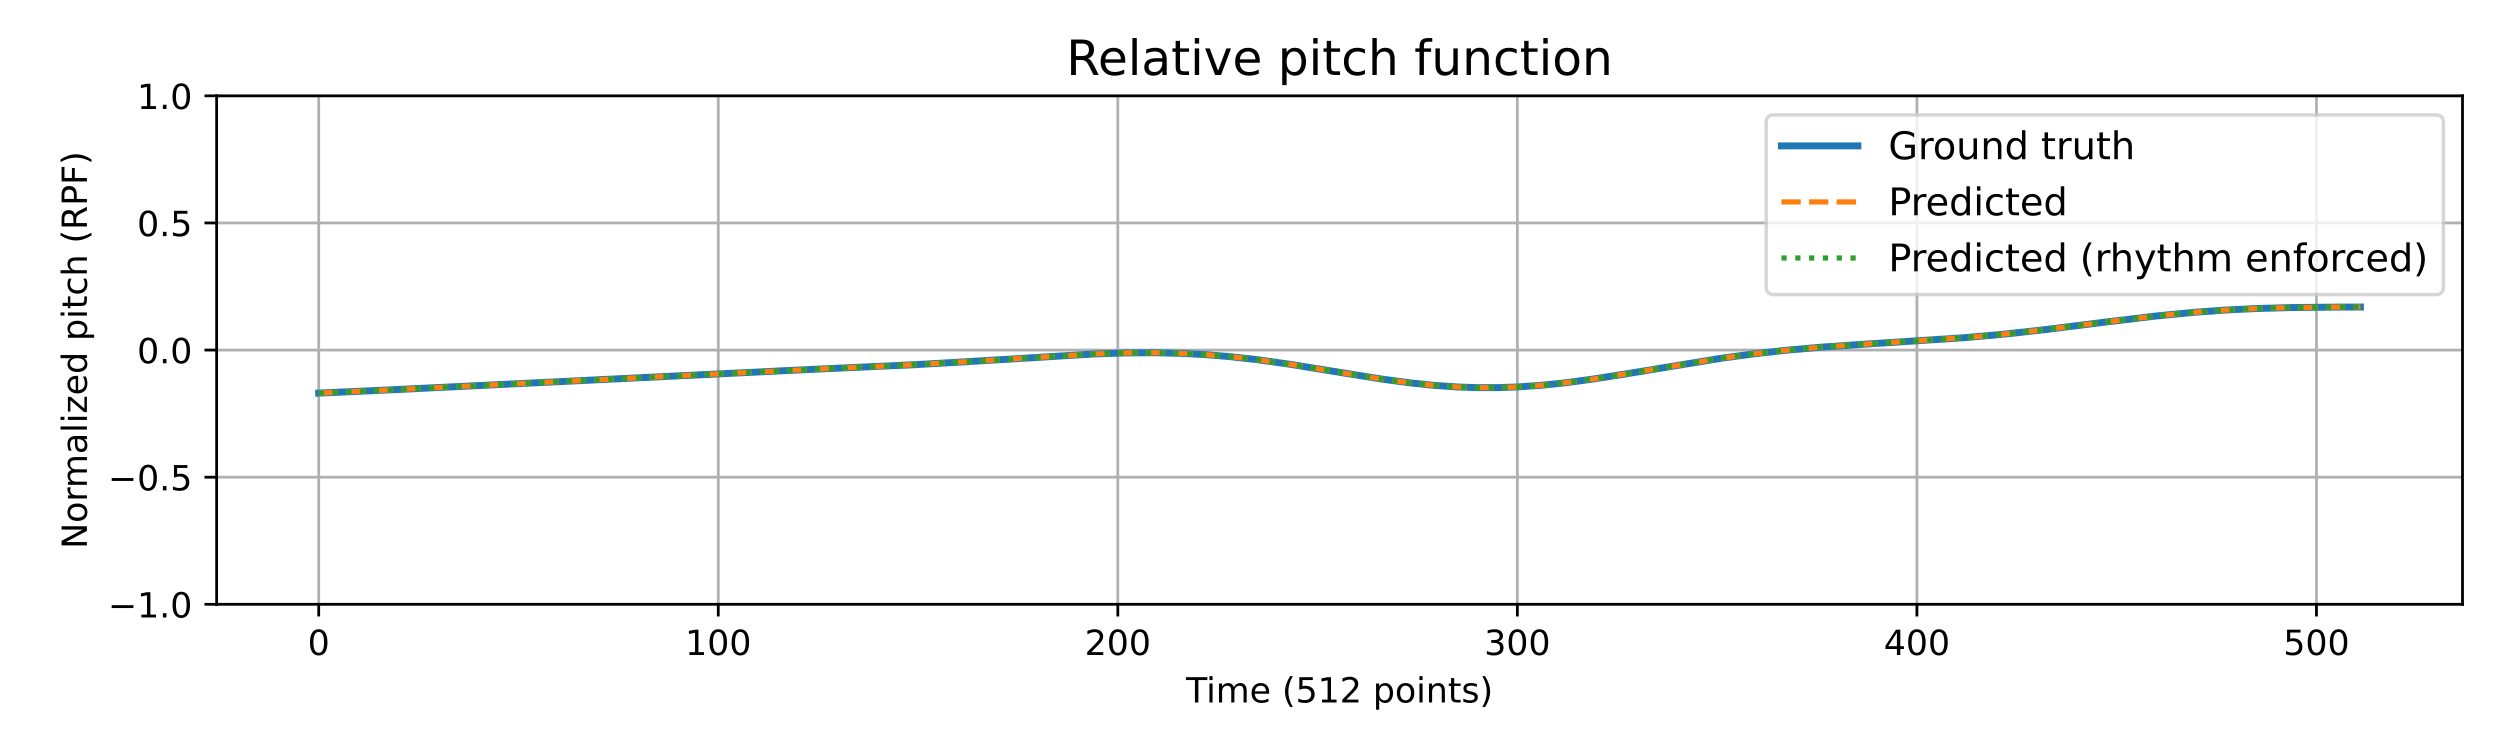
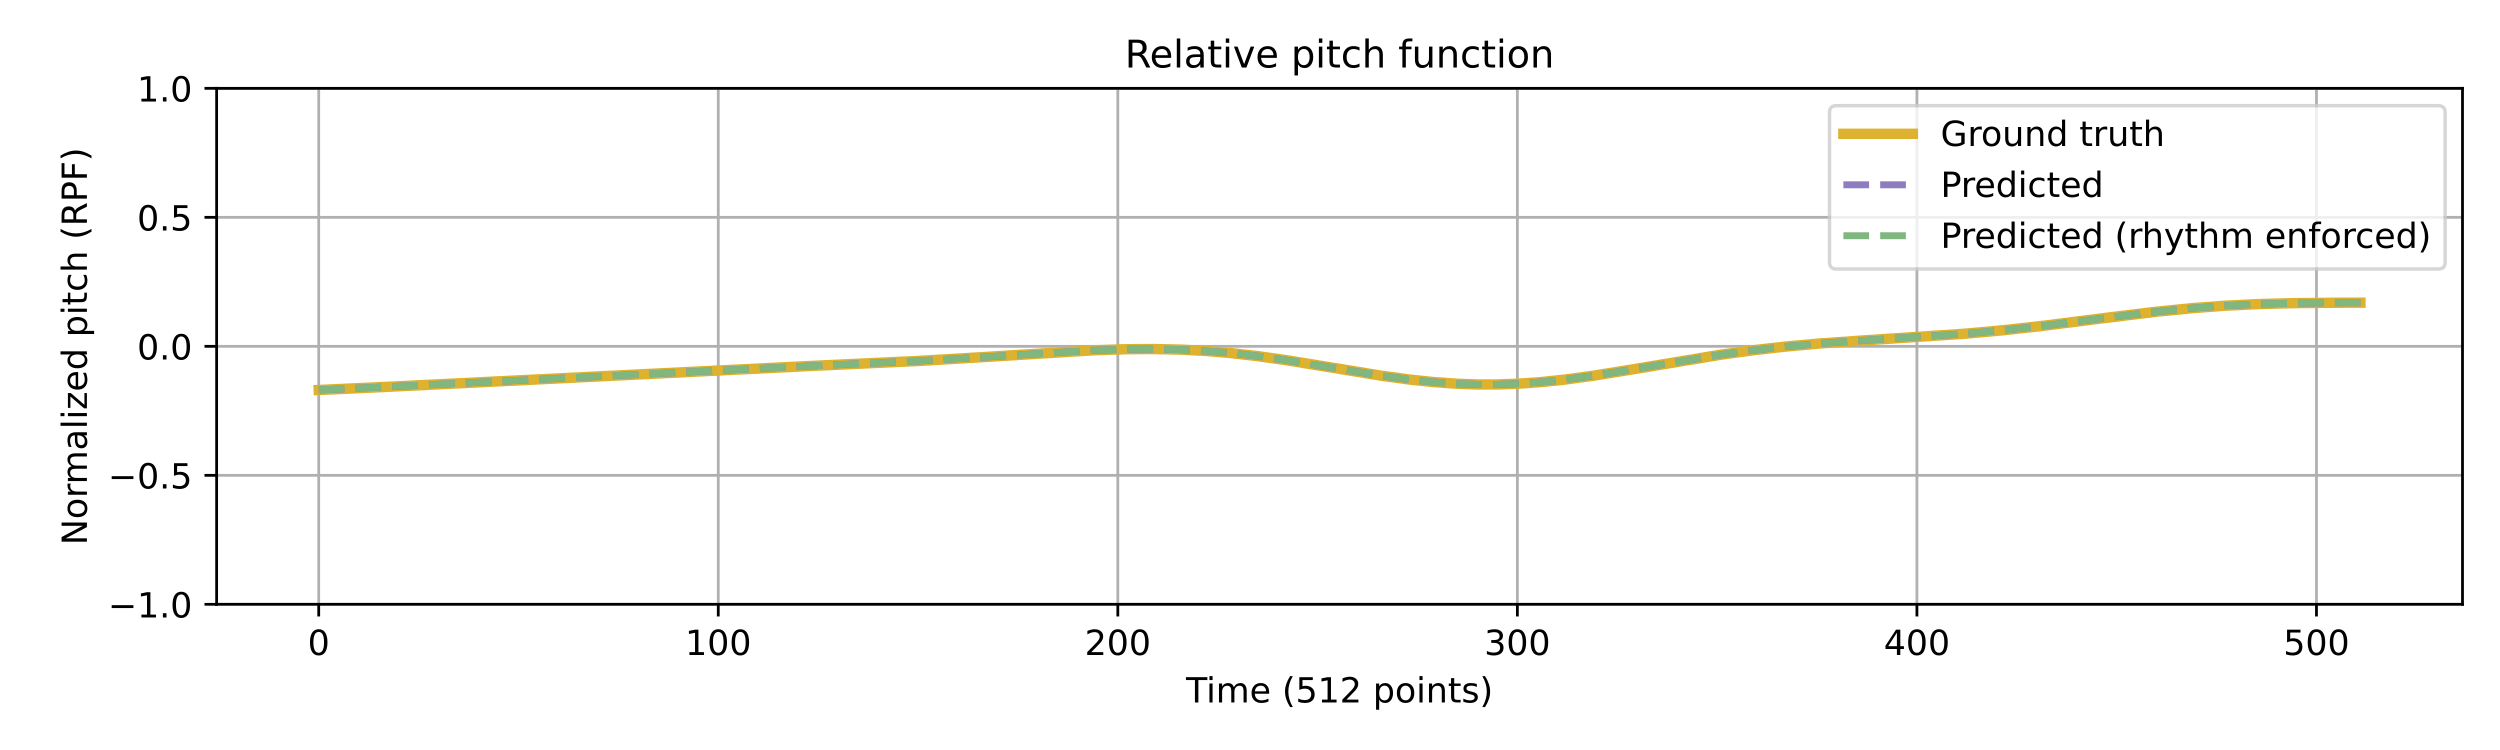
<svg xmlns="http://www.w3.org/2000/svg" xmlns:xlink="http://www.w3.org/1999/xlink" width="720pt" height="216pt" viewBox="0 0 720 216" version="1.1">
  <defs>
    <style type="text/css">*{stroke-linejoin: round; stroke-linecap: butt}</style>
  </defs>
  <g id="figure_1">
    <g id="patch_1">
      <path d="M 0 216  L 720 216  L 720 0  L 0 0  z " style="fill: #ffffff" />
    </g>
    <g id="axes_1">
      <g id="patch_2">
-         <path d="M 62.39 174.04  L 709.2 174.04  L 709.2 27.6  L 62.39 27.6  z " style="fill: #ffffff" />
+         <path d="M 62.39 174.04  L 709.2 174.04  L 709.2 25.44  L 62.39 25.44  z " style="fill: #ffffff" />
      </g>
      <g id="matplotlib.axis_1">
        <g id="xtick_1">
          <g id="line2d_1">
-             <path d="M 91.79 174.04  L 91.79 27.6  " clip-path="url(#p851149fca6)" style="fill: none; stroke: #b0b0b0; stroke-width: 0.8; stroke-linecap: square" />
+             <path d="M 91.79 174.04  L 91.79 25.44  " clip-path="url(#p4193a9ec1e)" style="fill: none; stroke: #b0b0b0; stroke-width: 0.8; stroke-linecap: square" />
          </g>
          <g id="line2d_2">
            <defs>
-               <path id="mde8e3b0328" d="M 0 0  L 0 3.5  " style="stroke: #000000; stroke-width: 0.8" />
-             </defs>
-             <g>
-               <use xlink:href="#mde8e3b0328" x="91.79" y="174.04" style="stroke: #000000; stroke-width: 0.8" />
+               <path id="m4329879f71" d="M 0 0  L 0 3.5  " style="stroke: #000000; stroke-width: 0.8" />
+             </defs>
+             <g>
+               <use xlink:href="#m4329879f71" x="91.79" y="174.04" style="stroke: #000000; stroke-width: 0.8" />
            </g>
          </g>
          <g id="text_1">
            <g transform="translate(88.60921 188.6384) scale(0.1 -0.1)">
              <defs>
                <path id="DejaVuSans-30" d="M 2034 4250  Q 1547 4250 1301 3770  Q 1056 3291 1056 2328  Q 1056 1369 1301 889  Q 1547 409 2034 409  Q 2525 409 2770 889  Q 3016 1369 3016 2328  Q 3016 3291 2770 3770  Q 2525 4250 2034 4250  z M 2034 4750  Q 2819 4750 3233 4129  Q 3647 3509 3647 2328  Q 3647 1150 3233 529  Q 2819 -91 2034 -91  Q 1250 -91 836 529  Q 422 1150 422 2328  Q 422 3509 836 4129  Q 1250 4750 2034 4750  z " transform="scale(0.015625)" />
              </defs>
              <use xlink:href="#DejaVuSans-30" />
            </g>
          </g>
        </g>
        <g id="xtick_2">
          <g id="line2d_3">
-             <path d="M 206.861 174.04  L 206.861 27.6  " clip-path="url(#p851149fca6)" style="fill: none; stroke: #b0b0b0; stroke-width: 0.8; stroke-linecap: square" />
+             <path d="M 206.861 174.04  L 206.861 25.44  " clip-path="url(#p4193a9ec1e)" style="fill: none; stroke: #b0b0b0; stroke-width: 0.8; stroke-linecap: square" />
          </g>
          <g id="line2d_4">
            <g>
-               <use xlink:href="#mde8e3b0328" x="206.861" y="174.04" style="stroke: #000000; stroke-width: 0.8" />
+               <use xlink:href="#m4329879f71" x="206.861" y="174.04" style="stroke: #000000; stroke-width: 0.8" />
            </g>
          </g>
          <g id="text_2">
            <g transform="translate(197.317 188.6384) scale(0.1 -0.1)">
              <defs>
                <path id="DejaVuSans-31" d="M 794 531  L 1825 531  L 1825 4091  L 703 3866  L 703 4441  L 1819 4666  L 2450 4666  L 2450 531  L 3481 531  L 3481 0  L 794 0  L 794 531  z " transform="scale(0.015625)" />
              </defs>
              <use xlink:href="#DejaVuSans-31" />
              <use xlink:href="#DejaVuSans-30" transform="translate(63.62305 0)" />
              <use xlink:href="#DejaVuSans-30" transform="translate(127.2461 0)" />
            </g>
          </g>
        </g>
        <g id="xtick_3">
          <g id="line2d_5">
-             <path d="M 321.931 174.04  L 321.931 27.6  " clip-path="url(#p851149fca6)" style="fill: none; stroke: #b0b0b0; stroke-width: 0.8; stroke-linecap: square" />
+             <path d="M 321.931 174.04  L 321.931 25.44  " clip-path="url(#p4193a9ec1e)" style="fill: none; stroke: #b0b0b0; stroke-width: 0.8; stroke-linecap: square" />
          </g>
          <g id="line2d_6">
            <g>
-               <use xlink:href="#mde8e3b0328" x="321.931" y="174.04" style="stroke: #000000; stroke-width: 0.8" />
+               <use xlink:href="#m4329879f71" x="321.931" y="174.04" style="stroke: #000000; stroke-width: 0.8" />
            </g>
          </g>
          <g id="text_3">
            <g transform="translate(312.3872 188.6384) scale(0.1 -0.1)">
              <defs>
                <path id="DejaVuSans-32" d="M 1228 531  L 3431 531  L 3431 0  L 469 0  L 469 531  Q 828 903 1448 1529  Q 2069 2156 2228 2338  Q 2531 2678 2651 2914  Q 2772 3150 2772 3378  Q 2772 3750 2511 3984  Q 2250 4219 1831 4219  Q 1534 4219 1204 4116  Q 875 4013 500 3803  L 500 4441  Q 881 4594 1212 4672  Q 1544 4750 1819 4750  Q 2544 4750 2975 4387  Q 3406 4025 3406 3419  Q 3406 3131 3298 2873  Q 3191 2616 2906 2266  Q 2828 2175 2409 1742  Q 1991 1309 1228 531  z " transform="scale(0.015625)" />
              </defs>
              <use xlink:href="#DejaVuSans-32" />
              <use xlink:href="#DejaVuSans-30" transform="translate(63.62305 0)" />
              <use xlink:href="#DejaVuSans-30" transform="translate(127.2461 0)" />
            </g>
          </g>
        </g>
        <g id="xtick_4">
          <g id="line2d_7">
-             <path d="M 437.001 174.04  L 437.001 27.6  " clip-path="url(#p851149fca6)" style="fill: none; stroke: #b0b0b0; stroke-width: 0.8; stroke-linecap: square" />
+             <path d="M 437.001 174.04  L 437.001 25.44  " clip-path="url(#p4193a9ec1e)" style="fill: none; stroke: #b0b0b0; stroke-width: 0.8; stroke-linecap: square" />
          </g>
          <g id="line2d_8">
            <g>
-               <use xlink:href="#mde8e3b0328" x="437.001" y="174.04" style="stroke: #000000; stroke-width: 0.8" />
+               <use xlink:href="#m4329879f71" x="437.001" y="174.04" style="stroke: #000000; stroke-width: 0.8" />
            </g>
          </g>
          <g id="text_4">
            <g transform="translate(427.4575 188.6384) scale(0.1 -0.1)">
              <defs>
                <path id="DejaVuSans-33" d="M 2597 2516  Q 3050 2419 3304 2112  Q 3559 1806 3559 1356  Q 3559 666 3084 287  Q 2609 -91 1734 -91  Q 1441 -91 1130 -33  Q 819 25 488 141  L 488 750  Q 750 597 1062 519  Q 1375 441 1716 441  Q 2309 441 2620 675  Q 2931 909 2931 1356  Q 2931 1769 2642 2001  Q 2353 2234 1838 2234  L 1294 2234  L 1294 2753  L 1863 2753  Q 2328 2753 2575 2939  Q 2822 3125 2822 3475  Q 2822 3834 2567 4026  Q 2313 4219 1838 4219  Q 1578 4219 1281 4162  Q 984 4106 628 3988  L 628 4550  Q 988 4650 1302 4700  Q 1616 4750 1894 4750  Q 2613 4750 3031 4423  Q 3450 4097 3450 3541  Q 3450 3153 3228 2886  Q 3006 2619 2597 2516  z " transform="scale(0.015625)" />
              </defs>
              <use xlink:href="#DejaVuSans-33" />
              <use xlink:href="#DejaVuSans-30" transform="translate(63.62305 0)" />
              <use xlink:href="#DejaVuSans-30" transform="translate(127.2461 0)" />
            </g>
          </g>
        </g>
        <g id="xtick_5">
          <g id="line2d_9">
-             <path d="M 552.072 174.04  L 552.072 27.6  " clip-path="url(#p851149fca6)" style="fill: none; stroke: #b0b0b0; stroke-width: 0.8; stroke-linecap: square" />
+             <path d="M 552.072 174.04  L 552.072 25.44  " clip-path="url(#p4193a9ec1e)" style="fill: none; stroke: #b0b0b0; stroke-width: 0.8; stroke-linecap: square" />
          </g>
          <g id="line2d_10">
            <g>
-               <use xlink:href="#mde8e3b0328" x="552.072" y="174.04" style="stroke: #000000; stroke-width: 0.8" />
+               <use xlink:href="#m4329879f71" x="552.072" y="174.04" style="stroke: #000000; stroke-width: 0.8" />
            </g>
          </g>
          <g id="text_5">
            <g transform="translate(542.5278 188.6384) scale(0.1 -0.1)">
              <defs>
                <path id="DejaVuSans-34" d="M 2419 4116  L 825 1625  L 2419 1625  L 2419 4116  z M 2253 4666  L 3047 4666  L 3047 1625  L 3713 1625  L 3713 1100  L 3047 1100  L 3047 0  L 2419 0  L 2419 1100  L 313 1100  L 313 1709  L 2253 4666  z " transform="scale(0.015625)" />
              </defs>
              <use xlink:href="#DejaVuSans-34" />
              <use xlink:href="#DejaVuSans-30" transform="translate(63.62305 0)" />
              <use xlink:href="#DejaVuSans-30" transform="translate(127.2461 0)" />
            </g>
          </g>
        </g>
        <g id="xtick_6">
          <g id="line2d_11">
-             <path d="M 667.142 174.04  L 667.142 27.6  " clip-path="url(#p851149fca6)" style="fill: none; stroke: #b0b0b0; stroke-width: 0.8; stroke-linecap: square" />
+             <path d="M 667.142 174.04  L 667.142 25.44  " clip-path="url(#p4193a9ec1e)" style="fill: none; stroke: #b0b0b0; stroke-width: 0.8; stroke-linecap: square" />
          </g>
          <g id="line2d_12">
            <g>
-               <use xlink:href="#mde8e3b0328" x="667.142" y="174.04" style="stroke: #000000; stroke-width: 0.8" />
+               <use xlink:href="#m4329879f71" x="667.142" y="174.04" style="stroke: #000000; stroke-width: 0.8" />
            </g>
          </g>
          <g id="text_6">
            <g transform="translate(657.5981 188.6384) scale(0.1 -0.1)">
              <defs>
                <path id="DejaVuSans-35" d="M 691 4666  L 3169 4666  L 3169 4134  L 1269 4134  L 1269 2991  Q 1406 3038 1543 3061  Q 1681 3084 1819 3084  Q 2600 3084 3056 2656  Q 3513 2228 3513 1497  Q 3513 744 3044 326  Q 2575 -91 1722 -91  Q 1428 -91 1123 -41  Q 819 9 494 109  L 494 744  Q 775 591 1075 516  Q 1375 441 1709 441  Q 2250 441 2565 725  Q 2881 1009 2881 1497  Q 2881 1984 2565 2268  Q 2250 2553 1709 2553  Q 1456 2553 1204 2497  Q 953 2441 691 2322  L 691 4666  z " transform="scale(0.015625)" />
              </defs>
              <use xlink:href="#DejaVuSans-35" />
              <use xlink:href="#DejaVuSans-30" transform="translate(63.62305 0)" />
              <use xlink:href="#DejaVuSans-30" transform="translate(127.2461 0)" />
            </g>
          </g>
        </g>
        <g id="text_7">
          <g transform="translate(341.5817 202.3166) scale(0.1 -0.1)">
            <defs>
              <path id="DejaVuSans-54" d="M -19 4666  L 3928 4666  L 3928 4134  L 2272 4134  L 2272 0  L 1638 0  L 1638 4134  L -19 4134  L -19 4666  z " transform="scale(0.015625)" />
              <path id="DejaVuSans-69" d="M 603 3500  L 1178 3500  L 1178 0  L 603 0  L 603 3500  z M 603 4863  L 1178 4863  L 1178 4134  L 603 4134  L 603 4863  z " transform="scale(0.015625)" />
              <path id="DejaVuSans-6d" d="M 3328 2828  Q 3544 3216 3844 3400  Q 4144 3584 4550 3584  Q 5097 3584 5394 3201  Q 5691 2819 5691 2113  L 5691 0  L 5113 0  L 5113 2094  Q 5113 2597 4934 2840  Q 4756 3084 4391 3084  Q 3944 3084 3684 2787  Q 3425 2491 3425 1978  L 3425 0  L 2847 0  L 2847 2094  Q 2847 2600 2669 2842  Q 2491 3084 2119 3084  Q 1678 3084 1418 2786  Q 1159 2488 1159 1978  L 1159 0  L 581 0  L 581 3500  L 1159 3500  L 1159 2956  Q 1356 3278 1631 3431  Q 1906 3584 2284 3584  Q 2666 3584 2933 3390  Q 3200 3197 3328 2828  z " transform="scale(0.015625)" />
              <path id="DejaVuSans-65" d="M 3597 1894  L 3597 1613  L 953 1613  Q 991 1019 1311 708  Q 1631 397 2203 397  Q 2534 397 2845 478  Q 3156 559 3463 722  L 3463 178  Q 3153 47 2828 -22  Q 2503 -91 2169 -91  Q 1331 -91 842 396  Q 353 884 353 1716  Q 353 2575 817 3079  Q 1281 3584 2069 3584  Q 2775 3584 3186 3129  Q 3597 2675 3597 1894  z M 3022 2063  Q 3016 2534 2758 2815  Q 2500 3097 2075 3097  Q 1594 3097 1305 2825  Q 1016 2553 972 2059  L 3022 2063  z " transform="scale(0.015625)" />
              <path id="DejaVuSans-20" transform="scale(0.015625)" />
              <path id="DejaVuSans-28" d="M 1984 4856  Q 1566 4138 1362 3434  Q 1159 2731 1159 2009  Q 1159 1288 1364 580  Q 1569 -128 1984 -844  L 1484 -844  Q 1016 -109 783 600  Q 550 1309 550 2009  Q 550 2706 781 3412  Q 1013 4119 1484 4856  L 1984 4856  z " transform="scale(0.015625)" />
              <path id="DejaVuSans-70" d="M 1159 525  L 1159 -1331  L 581 -1331  L 581 3500  L 1159 3500  L 1159 2969  Q 1341 3281 1617 3432  Q 1894 3584 2278 3584  Q 2916 3584 3314 3078  Q 3713 2572 3713 1747  Q 3713 922 3314 415  Q 2916 -91 2278 -91  Q 1894 -91 1617 61  Q 1341 213 1159 525  z M 3116 1747  Q 3116 2381 2855 2742  Q 2594 3103 2138 3103  Q 1681 3103 1420 2742  Q 1159 2381 1159 1747  Q 1159 1113 1420 752  Q 1681 391 2138 391  Q 2594 391 2855 752  Q 3116 1113 3116 1747  z " transform="scale(0.015625)" />
              <path id="DejaVuSans-6f" d="M 1959 3097  Q 1497 3097 1228 2736  Q 959 2375 959 1747  Q 959 1119 1226 758  Q 1494 397 1959 397  Q 2419 397 2687 759  Q 2956 1122 2956 1747  Q 2956 2369 2687 2733  Q 2419 3097 1959 3097  z M 1959 3584  Q 2709 3584 3137 3096  Q 3566 2609 3566 1747  Q 3566 888 3137 398  Q 2709 -91 1959 -91  Q 1206 -91 779 398  Q 353 888 353 1747  Q 353 2609 779 3096  Q 1206 3584 1959 3584  z " transform="scale(0.015625)" />
              <path id="DejaVuSans-6e" d="M 3513 2113  L 3513 0  L 2938 0  L 2938 2094  Q 2938 2591 2744 2837  Q 2550 3084 2163 3084  Q 1697 3084 1428 2787  Q 1159 2491 1159 1978  L 1159 0  L 581 0  L 581 3500  L 1159 3500  L 1159 2956  Q 1366 3272 1645 3428  Q 1925 3584 2291 3584  Q 2894 3584 3203 3211  Q 3513 2838 3513 2113  z " transform="scale(0.015625)" />
              <path id="DejaVuSans-74" d="M 1172 4494  L 1172 3500  L 2356 3500  L 2356 3053  L 1172 3053  L 1172 1153  Q 1172 725 1289 603  Q 1406 481 1766 481  L 2356 481  L 2356 0  L 1766 0  Q 1100 0 847 248  Q 594 497 594 1153  L 594 3053  L 172 3053  L 172 3500  L 594 3500  L 594 4494  L 1172 4494  z " transform="scale(0.015625)" />
              <path id="DejaVuSans-73" d="M 2834 3397  L 2834 2853  Q 2591 2978 2328 3040  Q 2066 3103 1784 3103  Q 1356 3103 1142 2972  Q 928 2841 928 2578  Q 928 2378 1081 2264  Q 1234 2150 1697 2047  L 1894 2003  Q 2506 1872 2764 1633  Q 3022 1394 3022 966  Q 3022 478 2636 193  Q 2250 -91 1575 -91  Q 1294 -91 989 -36  Q 684 19 347 128  L 347 722  Q 666 556 975 473  Q 1284 391 1588 391  Q 1994 391 2212 530  Q 2431 669 2431 922  Q 2431 1156 2273 1281  Q 2116 1406 1581 1522  L 1381 1569  Q 847 1681 609 1914  Q 372 2147 372 2553  Q 372 3047 722 3315  Q 1072 3584 1716 3584  Q 2034 3584 2315 3537  Q 2597 3491 2834 3397  z " transform="scale(0.015625)" />
              <path id="DejaVuSans-29" d="M 513 4856  L 1013 4856  Q 1481 4119 1714 3412  Q 1947 2706 1947 2009  Q 1947 1309 1714 600  Q 1481 -109 1013 -844  L 513 -844  Q 928 -128 1133 580  Q 1338 1288 1338 2009  Q 1338 2731 1133 3434  Q 928 4138 513 4856  z " transform="scale(0.015625)" />
            </defs>
            <use xlink:href="#DejaVuSans-54" />
            <use xlink:href="#DejaVuSans-69" transform="translate(57.95898 0)" />
            <use xlink:href="#DejaVuSans-6d" transform="translate(85.74219 0)" />
            <use xlink:href="#DejaVuSans-65" transform="translate(183.1543 0)" />
            <use xlink:href="#DejaVuSans-20" transform="translate(244.6777 0)" />
            <use xlink:href="#DejaVuSans-28" transform="translate(276.4648 0)" />
            <use xlink:href="#DejaVuSans-35" transform="translate(315.4785 0)" />
            <use xlink:href="#DejaVuSans-31" transform="translate(379.1016 0)" />
            <use xlink:href="#DejaVuSans-32" transform="translate(442.7246 0)" />
            <use xlink:href="#DejaVuSans-20" transform="translate(506.3477 0)" />
            <use xlink:href="#DejaVuSans-70" transform="translate(538.1348 0)" />
            <use xlink:href="#DejaVuSans-6f" transform="translate(601.6113 0)" />
            <use xlink:href="#DejaVuSans-69" transform="translate(662.793 0)" />
            <use xlink:href="#DejaVuSans-6e" transform="translate(690.5762 0)" />
            <use xlink:href="#DejaVuSans-74" transform="translate(753.9551 0)" />
            <use xlink:href="#DejaVuSans-73" transform="translate(793.1641 0)" />
            <use xlink:href="#DejaVuSans-29" transform="translate(845.2637 0)" />
          </g>
        </g>
      </g>
      <g id="matplotlib.axis_2">
        <g id="ytick_1">
          <g id="line2d_13">
-             <path d="M 62.39 174.04  L 709.2 174.04  " clip-path="url(#p851149fca6)" style="fill: none; stroke: #b0b0b0; stroke-width: 0.8; stroke-linecap: square" />
+             <path d="M 62.39 174.04  L 709.2 174.04  " clip-path="url(#p4193a9ec1e)" style="fill: none; stroke: #b0b0b0; stroke-width: 0.8; stroke-linecap: square" />
          </g>
          <g id="line2d_14">
            <defs>
-               <path id="m24bb915a50" d="M 0 0  L -3.5 0  " style="stroke: #000000; stroke-width: 0.8" />
-             </defs>
-             <g>
-               <use xlink:href="#m24bb915a50" x="62.39" y="174.04" style="stroke: #000000; stroke-width: 0.8" />
+               <path id="m13058422e5" d="M 0 0  L -3.5 0  " style="stroke: #000000; stroke-width: 0.8" />
+             </defs>
+             <g>
+               <use xlink:href="#m13058422e5" x="62.39" y="174.04" style="stroke: #000000; stroke-width: 0.8" />
            </g>
          </g>
          <g id="text_8">
            <g transform="translate(31.10719 177.8392) scale(0.1 -0.1)">
              <defs>
                <path id="DejaVuSans-2212" d="M 678 2272  L 4684 2272  L 4684 1741  L 678 1741  L 678 2272  z " transform="scale(0.015625)" />
                <path id="DejaVuSans-2e" d="M 684 794  L 1344 794  L 1344 0  L 684 0  L 684 794  z " transform="scale(0.015625)" />
              </defs>
              <use xlink:href="#DejaVuSans-2212" />
              <use xlink:href="#DejaVuSans-31" transform="translate(83.78906 0)" />
              <use xlink:href="#DejaVuSans-2e" transform="translate(147.4121 0)" />
              <use xlink:href="#DejaVuSans-30" transform="translate(179.1992 0)" />
            </g>
          </g>
        </g>
        <g id="ytick_2">
          <g id="line2d_15">
-             <path d="M 62.39 137.43  L 709.2 137.43  " clip-path="url(#p851149fca6)" style="fill: none; stroke: #b0b0b0; stroke-width: 0.8; stroke-linecap: square" />
+             <path d="M 62.39 136.89  L 709.2 136.89  " clip-path="url(#p4193a9ec1e)" style="fill: none; stroke: #b0b0b0; stroke-width: 0.8; stroke-linecap: square" />
          </g>
          <g id="line2d_16">
            <g>
-               <use xlink:href="#m24bb915a50" x="62.39" y="137.43" style="stroke: #000000; stroke-width: 0.8" />
+               <use xlink:href="#m13058422e5" x="62.39" y="136.89" style="stroke: #000000; stroke-width: 0.8" />
            </g>
          </g>
          <g id="text_9">
-             <g transform="translate(31.10719 141.2292) scale(0.1 -0.1)">
+             <g transform="translate(31.10719 140.6892) scale(0.1 -0.1)">
              <use xlink:href="#DejaVuSans-2212" />
              <use xlink:href="#DejaVuSans-30" transform="translate(83.78906 0)" />
              <use xlink:href="#DejaVuSans-2e" transform="translate(147.4121 0)" />
              <use xlink:href="#DejaVuSans-35" transform="translate(179.1992 0)" />
            </g>
          </g>
        </g>
        <g id="ytick_3">
          <g id="line2d_17">
-             <path d="M 62.39 100.82  L 709.2 100.82  " clip-path="url(#p851149fca6)" style="fill: none; stroke: #b0b0b0; stroke-width: 0.8; stroke-linecap: square" />
+             <path d="M 62.39 99.74  L 709.2 99.74  " clip-path="url(#p4193a9ec1e)" style="fill: none; stroke: #b0b0b0; stroke-width: 0.8; stroke-linecap: square" />
          </g>
          <g id="line2d_18">
            <g>
-               <use xlink:href="#m24bb915a50" x="62.39" y="100.82" style="stroke: #000000; stroke-width: 0.8" />
+               <use xlink:href="#m13058422e5" x="62.39" y="99.74" style="stroke: #000000; stroke-width: 0.8" />
            </g>
          </g>
          <g id="text_10">
-             <g transform="translate(39.48687 104.6192) scale(0.1 -0.1)">
+             <g transform="translate(39.48687 103.5392) scale(0.1 -0.1)">
              <use xlink:href="#DejaVuSans-30" />
              <use xlink:href="#DejaVuSans-2e" transform="translate(63.62305 0)" />
              <use xlink:href="#DejaVuSans-30" transform="translate(95.41016 0)" />
            </g>
          </g>
        </g>
        <g id="ytick_4">
          <g id="line2d_19">
-             <path d="M 62.39 64.21  L 709.2 64.21  " clip-path="url(#p851149fca6)" style="fill: none; stroke: #b0b0b0; stroke-width: 0.8; stroke-linecap: square" />
+             <path d="M 62.39 62.59  L 709.2 62.59  " clip-path="url(#p4193a9ec1e)" style="fill: none; stroke: #b0b0b0; stroke-width: 0.8; stroke-linecap: square" />
          </g>
          <g id="line2d_20">
            <g>
-               <use xlink:href="#m24bb915a50" x="62.39" y="64.21" style="stroke: #000000; stroke-width: 0.8" />
+               <use xlink:href="#m13058422e5" x="62.39" y="62.59" style="stroke: #000000; stroke-width: 0.8" />
            </g>
          </g>
          <g id="text_11">
-             <g transform="translate(39.48687 68.00922) scale(0.1 -0.1)">
+             <g transform="translate(39.48687 66.38922) scale(0.1 -0.1)">
              <use xlink:href="#DejaVuSans-30" />
              <use xlink:href="#DejaVuSans-2e" transform="translate(63.62305 0)" />
              <use xlink:href="#DejaVuSans-35" transform="translate(95.41016 0)" />
            </g>
          </g>
        </g>
        <g id="ytick_5">
          <g id="line2d_21">
-             <path d="M 62.39 27.6  L 709.2 27.6  " clip-path="url(#p851149fca6)" style="fill: none; stroke: #b0b0b0; stroke-width: 0.8; stroke-linecap: square" />
+             <path d="M 62.39 25.44  L 709.2 25.44  " clip-path="url(#p4193a9ec1e)" style="fill: none; stroke: #b0b0b0; stroke-width: 0.8; stroke-linecap: square" />
          </g>
          <g id="line2d_22">
            <g>
-               <use xlink:href="#m24bb915a50" x="62.39" y="27.6" style="stroke: #000000; stroke-width: 0.8" />
+               <use xlink:href="#m13058422e5" x="62.39" y="25.44" style="stroke: #000000; stroke-width: 0.8" />
            </g>
          </g>
          <g id="text_12">
-             <g transform="translate(39.48687 31.39922) scale(0.1 -0.1)">
+             <g transform="translate(39.48687 29.23922) scale(0.1 -0.1)">
              <use xlink:href="#DejaVuSans-31" />
              <use xlink:href="#DejaVuSans-2e" transform="translate(63.62305 0)" />
              <use xlink:href="#DejaVuSans-30" transform="translate(95.41016 0)" />
            </g>
          </g>
        </g>
        <g id="text_13">
-           <g transform="translate(25.0275 158.0614) rotate(-90) scale(0.1 -0.1)">
+           <g transform="translate(25.0275 156.9814) rotate(-90) scale(0.1 -0.1)">
            <defs>
              <path id="DejaVuSans-4e" d="M 628 4666  L 1478 4666  L 3547 763  L 3547 4666  L 4159 4666  L 4159 0  L 3309 0  L 1241 3903  L 1241 0  L 628 0  L 628 4666  z " transform="scale(0.015625)" />
              <path id="DejaVuSans-72" d="M 2631 2963  Q 2534 3019 2420 3045  Q 2306 3072 2169 3072  Q 1681 3072 1420 2755  Q 1159 2438 1159 1844  L 1159 0  L 581 0  L 581 3500  L 1159 3500  L 1159 2956  Q 1341 3275 1631 3429  Q 1922 3584 2338 3584  Q 2397 3584 2469 3576  Q 2541 3569 2628 3553  L 2631 2963  z " transform="scale(0.015625)" />
              <path id="DejaVuSans-61" d="M 2194 1759  Q 1497 1759 1228 1600  Q 959 1441 959 1056  Q 959 750 1161 570  Q 1363 391 1709 391  Q 2188 391 2477 730  Q 2766 1069 2766 1631  L 2766 1759  L 2194 1759  z M 3341 1997  L 3341 0  L 2766 0  L 2766 531  Q 2569 213 2275 61  Q 1981 -91 1556 -91  Q 1019 -91 701 211  Q 384 513 384 1019  Q 384 1609 779 1909  Q 1175 2209 1959 2209  L 2766 2209  L 2766 2266  Q 2766 2663 2505 2880  Q 2244 3097 1772 3097  Q 1472 3097 1187 3025  Q 903 2953 641 2809  L 641 3341  Q 956 3463 1253 3523  Q 1550 3584 1831 3584  Q 2591 3584 2966 3190  Q 3341 2797 3341 1997  z " transform="scale(0.015625)" />
              <path id="DejaVuSans-6c" d="M 603 4863  L 1178 4863  L 1178 0  L 603 0  L 603 4863  z " transform="scale(0.015625)" />
              <path id="DejaVuSans-7a" d="M 353 3500  L 3084 3500  L 3084 2975  L 922 459  L 3084 459  L 3084 0  L 275 0  L 275 525  L 2438 3041  L 353 3041  L 353 3500  z " transform="scale(0.015625)" />
              <path id="DejaVuSans-64" d="M 2906 2969  L 2906 4863  L 3481 4863  L 3481 0  L 2906 0  L 2906 525  Q 2725 213 2448 61  Q 2172 -91 1784 -91  Q 1150 -91 751 415  Q 353 922 353 1747  Q 353 2572 751 3078  Q 1150 3584 1784 3584  Q 2172 3584 2448 3432  Q 2725 3281 2906 2969  z M 947 1747  Q 947 1113 1208 752  Q 1469 391 1925 391  Q 2381 391 2643 752  Q 2906 1113 2906 1747  Q 2906 2381 2643 2742  Q 2381 3103 1925 3103  Q 1469 3103 1208 2742  Q 947 2381 947 1747  z " transform="scale(0.015625)" />
              <path id="DejaVuSans-63" d="M 3122 3366  L 3122 2828  Q 2878 2963 2633 3030  Q 2388 3097 2138 3097  Q 1578 3097 1268 2742  Q 959 2388 959 1747  Q 959 1106 1268 751  Q 1578 397 2138 397  Q 2388 397 2633 464  Q 2878 531 3122 666  L 3122 134  Q 2881 22 2623 -34  Q 2366 -91 2075 -91  Q 1284 -91 818 406  Q 353 903 353 1747  Q 353 2603 823 3093  Q 1294 3584 2113 3584  Q 2378 3584 2631 3529  Q 2884 3475 3122 3366  z " transform="scale(0.015625)" />
              <path id="DejaVuSans-68" d="M 3513 2113  L 3513 0  L 2938 0  L 2938 2094  Q 2938 2591 2744 2837  Q 2550 3084 2163 3084  Q 1697 3084 1428 2787  Q 1159 2491 1159 1978  L 1159 0  L 581 0  L 581 4863  L 1159 4863  L 1159 2956  Q 1366 3272 1645 3428  Q 1925 3584 2291 3584  Q 2894 3584 3203 3211  Q 3513 2838 3513 2113  z " transform="scale(0.015625)" />
              <path id="DejaVuSans-52" d="M 2841 2188  Q 3044 2119 3236 1894  Q 3428 1669 3622 1275  L 4263 0  L 3584 0  L 2988 1197  Q 2756 1666 2539 1819  Q 2322 1972 1947 1972  L 1259 1972  L 1259 0  L 628 0  L 628 4666  L 2053 4666  Q 2853 4666 3247 4331  Q 3641 3997 3641 3322  Q 3641 2881 3436 2590  Q 3231 2300 2841 2188  z M 1259 4147  L 1259 2491  L 2053 2491  Q 2509 2491 2742 2702  Q 2975 2913 2975 3322  Q 2975 3731 2742 3939  Q 2509 4147 2053 4147  L 1259 4147  z " transform="scale(0.015625)" />
              <path id="DejaVuSans-50" d="M 1259 4147  L 1259 2394  L 2053 2394  Q 2494 2394 2734 2622  Q 2975 2850 2975 3272  Q 2975 3691 2734 3919  Q 2494 4147 2053 4147  L 1259 4147  z M 628 4666  L 2053 4666  Q 2838 4666 3239 4311  Q 3641 3956 3641 3272  Q 3641 2581 3239 2228  Q 2838 1875 2053 1875  L 1259 1875  L 1259 0  L 628 0  L 628 4666  z " transform="scale(0.015625)" />
              <path id="DejaVuSans-46" d="M 628 4666  L 3309 4666  L 3309 4134  L 1259 4134  L 1259 2759  L 3109 2759  L 3109 2228  L 1259 2228  L 1259 0  L 628 0  L 628 4666  z " transform="scale(0.015625)" />
            </defs>
            <use xlink:href="#DejaVuSans-4e" />
            <use xlink:href="#DejaVuSans-6f" transform="translate(74.80469 0)" />
            <use xlink:href="#DejaVuSans-72" transform="translate(135.9863 0)" />
            <use xlink:href="#DejaVuSans-6d" transform="translate(175.3496 0)" />
            <use xlink:href="#DejaVuSans-61" transform="translate(272.7617 0)" />
            <use xlink:href="#DejaVuSans-6c" transform="translate(334.041 0)" />
            <use xlink:href="#DejaVuSans-69" transform="translate(361.8242 0)" />
            <use xlink:href="#DejaVuSans-7a" transform="translate(389.6074 0)" />
            <use xlink:href="#DejaVuSans-65" transform="translate(442.0977 0)" />
            <use xlink:href="#DejaVuSans-64" transform="translate(503.6211 0)" />
            <use xlink:href="#DejaVuSans-20" transform="translate(567.0977 0)" />
            <use xlink:href="#DejaVuSans-70" transform="translate(598.8848 0)" />
            <use xlink:href="#DejaVuSans-69" transform="translate(662.3613 0)" />
            <use xlink:href="#DejaVuSans-74" transform="translate(690.1445 0)" />
            <use xlink:href="#DejaVuSans-63" transform="translate(729.3535 0)" />
            <use xlink:href="#DejaVuSans-68" transform="translate(784.334 0)" />
            <use xlink:href="#DejaVuSans-20" transform="translate(847.7129 0)" />
            <use xlink:href="#DejaVuSans-28" transform="translate(879.5 0)" />
            <use xlink:href="#DejaVuSans-52" transform="translate(918.5137 0)" />
            <use xlink:href="#DejaVuSans-50" transform="translate(987.9961 0)" />
            <use xlink:href="#DejaVuSans-46" transform="translate(1048.299 0)" />
            <use xlink:href="#DejaVuSans-29" transform="translate(1105.818 0)" />
          </g>
        </g>
      </g>
      <g id="line2d_23">
-         <path d="M 91.79 113.213  L 112.503 112.273  L 233.327 106.401  L 264.396 104.981  L 282.807 103.904  L 315.027 101.948  L 324.232 101.646  L 332.287 101.588  L 340.342 101.769  L 347.246 102.136  L 354.151 102.703  L 362.206 103.605  L 371.411 104.899  L 384.069 106.953  L 397.877 109.167  L 405.932 110.25  L 412.837 110.969  L 419.741 111.448  L 425.494 111.641  L 431.248 111.639  L 437.001 111.442  L 443.905 110.962  L 450.81 110.245  L 458.865 109.166  L 469.221 107.522  L 495.687 103.181  L 504.893 101.937  L 514.098 100.905  L 524.455 99.986  L 537.112 99.117  L 565.88 97.245  L 577.387 96.209  L 588.894 94.943  L 607.305 92.639  L 621.114 90.992  L 631.47 89.981  L 640.676 89.307  L 649.881 88.853  L 660.238 88.571  L 674.046 88.44  L 679.8 88.427  L 679.8 88.427  " clip-path="url(#p851149fca6)" style="fill: none; stroke: #1f77b4; stroke-width: 2; stroke-linecap: square" />
+         <path d="M 91.79 112.316  L 112.503 111.362  L 233.327 105.404  L 264.396 103.962  L 282.807 102.87  L 315.027 100.884  L 324.232 100.578  L 332.287 100.519  L 340.342 100.703  L 347.246 101.075  L 354.151 101.651  L 362.206 102.566  L 370.261 103.702  L 381.768 105.574  L 397.877 108.211  L 405.932 109.31  L 412.837 110.039  L 419.741 110.524  L 425.494 110.721  L 431.248 110.719  L 437.001 110.519  L 443.905 110.032  L 450.81 109.304  L 458.865 108.209  L 469.221 106.541  L 495.687 102.136  L 504.893 100.873  L 514.098 99.826  L 524.455 98.894  L 537.112 98.012  L 565.88 96.113  L 577.387 95.061  L 588.894 93.777  L 606.155 91.586  L 621.114 89.767  L 631.47 88.741  L 640.676 88.057  L 649.881 87.597  L 660.238 87.31  L 674.046 87.177  L 679.8 87.164  L 679.8 87.164  " clip-path="url(#p4193a9ec1e)" style="fill: none; stroke: #ddb22f; stroke-width: 3; stroke-linecap: square" />
      </g>
      <g id="line2d_24">
-         <path d="M 91.79 113.213  L 112.503 112.273  L 233.327 106.401  L 264.396 104.981  L 282.807 103.904  L 315.027 101.948  L 324.232 101.646  L 332.287 101.588  L 340.342 101.769  L 347.246 102.136  L 354.151 102.703  L 362.206 103.605  L 371.411 104.899  L 384.069 106.953  L 397.877 109.167  L 405.932 110.25  L 412.837 110.969  L 419.741 111.448  L 425.494 111.641  L 431.248 111.639  L 437.001 111.442  L 443.905 110.962  L 450.81 110.245  L 458.865 109.166  L 469.221 107.522  L 495.687 103.181  L 504.893 101.937  L 514.098 100.905  L 524.455 99.986  L 537.112 99.117  L 565.88 97.245  L 577.387 96.209  L 588.894 94.943  L 607.305 92.639  L 621.114 90.992  L 631.47 89.981  L 640.676 89.307  L 649.881 88.853  L 660.238 88.571  L 674.046 88.44  L 679.8 88.427  L 679.8 88.427  " clip-path="url(#p851149fca6)" style="fill: none; stroke-dasharray: 5.55,2.4; stroke-dashoffset: 0; stroke: #ff7f0e; stroke-width: 1.5" />
+         <path d="M 91.79 112.316  L 112.503 111.362  L 233.327 105.404  L 264.396 103.962  L 282.807 102.87  L 315.027 100.884  L 324.232 100.578  L 332.287 100.519  L 340.342 100.703  L 347.246 101.075  L 354.151 101.651  L 362.206 102.566  L 370.261 103.702  L 381.768 105.574  L 397.877 108.211  L 405.932 109.31  L 412.837 110.039  L 419.741 110.524  L 425.494 110.721  L 431.248 110.719  L 437.001 110.519  L 443.905 110.032  L 450.81 109.304  L 458.865 108.209  L 469.221 106.541  L 495.687 102.136  L 504.893 100.873  L 514.098 99.826  L 524.455 98.894  L 537.112 98.012  L 565.88 96.113  L 577.387 95.061  L 588.894 93.777  L 606.155 91.586  L 621.114 89.767  L 631.47 88.741  L 640.676 88.057  L 649.881 87.597  L 660.238 87.31  L 674.046 87.177  L 679.8 87.164  L 679.8 87.164  " clip-path="url(#p4193a9ec1e)" style="fill: none; stroke-dasharray: 7.4,3.2; stroke-dashoffset: 0; stroke: #8e7dbe; stroke-width: 2" />
      </g>
      <g id="line2d_25">
-         <path d="M 91.79 113.213  L 112.503 112.273  L 233.327 106.401  L 264.396 104.981  L 282.807 103.904  L 315.027 101.948  L 324.232 101.646  L 332.287 101.588  L 340.342 101.769  L 347.246 102.136  L 354.151 102.703  L 362.206 103.605  L 371.411 104.899  L 384.069 106.953  L 397.877 109.167  L 405.932 110.25  L 412.837 110.969  L 419.741 111.448  L 425.494 111.641  L 431.248 111.639  L 437.001 111.442  L 443.905 110.962  L 450.81 110.245  L 458.865 109.166  L 469.221 107.522  L 495.687 103.181  L 504.893 101.937  L 514.098 100.905  L 524.455 99.986  L 537.112 99.117  L 565.88 97.245  L 577.387 96.209  L 588.894 94.943  L 607.305 92.639  L 621.114 90.992  L 631.47 89.981  L 640.676 89.307  L 649.881 88.853  L 660.238 88.571  L 674.046 88.44  L 679.8 88.427  L 679.8 88.427  " clip-path="url(#p851149fca6)" style="fill: none; stroke-dasharray: 1.5,2.475; stroke-dashoffset: 0; stroke: #2ca02c; stroke-width: 1.5" />
+         <path d="M 91.79 112.316  L 112.503 111.362  L 233.327 105.404  L 264.396 103.962  L 282.807 102.87  L 315.027 100.884  L 324.232 100.578  L 332.287 100.519  L 340.342 100.703  L 347.246 101.075  L 354.151 101.651  L 362.206 102.566  L 370.261 103.702  L 381.768 105.574  L 397.877 108.211  L 405.932 109.31  L 412.837 110.039  L 419.741 110.524  L 425.494 110.721  L 431.248 110.719  L 437.001 110.519  L 443.905 110.032  L 450.81 109.304  L 458.865 108.209  L 469.221 106.541  L 495.687 102.136  L 504.893 100.873  L 514.098 99.826  L 524.455 98.894  L 537.112 98.012  L 565.88 96.113  L 577.387 95.061  L 588.894 93.777  L 606.155 91.586  L 621.114 89.767  L 631.47 88.741  L 640.676 88.057  L 649.881 87.597  L 660.238 87.31  L 674.046 87.177  L 679.8 87.164  L 679.8 87.164  " clip-path="url(#p4193a9ec1e)" style="fill: none; stroke-dasharray: 7.4,3.2; stroke-dashoffset: 0; stroke: #7fb77e; stroke-width: 2" />
      </g>
      <g id="patch_3">
-         <path d="M 62.39 174.04  L 62.39 27.6  " style="fill: none; stroke: #000000; stroke-width: 0.8; stroke-linejoin: miter; stroke-linecap: square" />
+         <path d="M 62.39 174.04  L 62.39 25.44  " style="fill: none; stroke: #000000; stroke-width: 0.8; stroke-linejoin: miter; stroke-linecap: square" />
      </g>
      <g id="patch_4">
-         <path d="M 709.2 174.04  L 709.2 27.6  " style="fill: none; stroke: #000000; stroke-width: 0.8; stroke-linejoin: miter; stroke-linecap: square" />
+         <path d="M 709.2 174.04  L 709.2 25.44  " style="fill: none; stroke: #000000; stroke-width: 0.8; stroke-linejoin: miter; stroke-linecap: square" />
      </g>
      <g id="patch_5">
        <path d="M 62.39 174.04  L 709.2 174.04  " style="fill: none; stroke: #000000; stroke-width: 0.8; stroke-linejoin: miter; stroke-linecap: square" />
      </g>
      <g id="patch_6">
-         <path d="M 62.39 27.6  L 709.2 27.6  " style="fill: none; stroke: #000000; stroke-width: 0.8; stroke-linejoin: miter; stroke-linecap: square" />
+         <path d="M 62.39 25.44  L 709.2 25.44  " style="fill: none; stroke: #000000; stroke-width: 0.8; stroke-linejoin: miter; stroke-linecap: square" />
      </g>
      <g id="text_14">
-         <g transform="translate(307.1041 21.6) scale(0.14 -0.14)">
+         <g transform="translate(323.9664 19.44) scale(0.11 -0.11)">
          <defs>
            <path id="DejaVuSans-76" d="M 191 3500  L 800 3500  L 1894 563  L 2988 3500  L 3597 3500  L 2284 0  L 1503 0  L 191 3500  z " transform="scale(0.015625)" />
            <path id="DejaVuSans-66" d="M 2375 4863  L 2375 4384  L 1825 4384  Q 1516 4384 1395 4259  Q 1275 4134 1275 3809  L 1275 3500  L 2222 3500  L 2222 3053  L 1275 3053  L 1275 0  L 697 0  L 697 3053  L 147 3053  L 147 3500  L 697 3500  L 697 3744  Q 697 4328 969 4595  Q 1241 4863 1831 4863  L 2375 4863  z " transform="scale(0.015625)" />
            <path id="DejaVuSans-75" d="M 544 1381  L 544 3500  L 1119 3500  L 1119 1403  Q 1119 906 1312 657  Q 1506 409 1894 409  Q 2359 409 2629 706  Q 2900 1003 2900 1516  L 2900 3500  L 3475 3500  L 3475 0  L 2900 0  L 2900 538  Q 2691 219 2414 64  Q 2138 -91 1772 -91  Q 1169 -91 856 284  Q 544 659 544 1381  z M 1991 3584  L 1991 3584  z " transform="scale(0.015625)" />
          </defs>
          <use xlink:href="#DejaVuSans-52" />
          <use xlink:href="#DejaVuSans-65" transform="translate(64.98242 0)" />
          <use xlink:href="#DejaVuSans-6c" transform="translate(126.5059 0)" />
          <use xlink:href="#DejaVuSans-61" transform="translate(154.2891 0)" />
          <use xlink:href="#DejaVuSans-74" transform="translate(215.5684 0)" />
          <use xlink:href="#DejaVuSans-69" transform="translate(254.7773 0)" />
          <use xlink:href="#DejaVuSans-76" transform="translate(282.5605 0)" />
          <use xlink:href="#DejaVuSans-65" transform="translate(341.7402 0)" />
          <use xlink:href="#DejaVuSans-20" transform="translate(403.2637 0)" />
          <use xlink:href="#DejaVuSans-70" transform="translate(435.0508 0)" />
          <use xlink:href="#DejaVuSans-69" transform="translate(498.5273 0)" />
          <use xlink:href="#DejaVuSans-74" transform="translate(526.3105 0)" />
          <use xlink:href="#DejaVuSans-63" transform="translate(565.5195 0)" />
          <use xlink:href="#DejaVuSans-68" transform="translate(620.5 0)" />
          <use xlink:href="#DejaVuSans-20" transform="translate(683.8789 0)" />
          <use xlink:href="#DejaVuSans-66" transform="translate(715.666 0)" />
          <use xlink:href="#DejaVuSans-75" transform="translate(750.8711 0)" />
          <use xlink:href="#DejaVuSans-6e" transform="translate(814.25 0)" />
          <use xlink:href="#DejaVuSans-63" transform="translate(877.6289 0)" />
          <use xlink:href="#DejaVuSans-74" transform="translate(932.6094 0)" />
          <use xlink:href="#DejaVuSans-69" transform="translate(971.8184 0)" />
          <use xlink:href="#DejaVuSans-6f" transform="translate(999.6016 0)" />
          <use xlink:href="#DejaVuSans-6e" transform="translate(1060.783 0)" />
        </g>
      </g>
      <g id="legend_1">
        <g id="patch_7">
-           <path d="M 510.863 84.838  L 701.5 84.838  Q 703.7 84.838 703.7 82.638  L 703.7 35.3  Q 703.7 33.1 701.5 33.1  L 510.863 33.1  Q 508.663 33.1 508.663 35.3  L 508.663 82.638  Q 508.663 84.838 510.863 84.838  z " style="fill: #ffffff; opacity: 0.8; stroke: #cccccc; stroke-linejoin: miter" />
+           <path d="M 528.894 77.474  L 702.2 77.474  Q 704.2 77.474 704.2 75.474  L 704.2 32.44  Q 704.2 30.44 702.2 30.44  L 528.894 30.44  Q 526.894 30.44 526.894 32.44  L 526.894 75.474  Q 526.894 77.474 528.894 77.474  z " style="fill: #ffffff; opacity: 0.8; stroke: #cccccc; stroke-linejoin: miter" />
        </g>
        <g id="line2d_26">
-           <path d="M 513.063 42.008  L 524.063 42.008  L 535.063 42.008  " style="fill: none; stroke: #1f77b4; stroke-width: 2; stroke-linecap: square" />
+           <path d="M 530.894 38.538  L 540.894 38.538  L 550.894 38.538  " style="fill: none; stroke: #ddb22f; stroke-width: 3; stroke-linecap: square" />
        </g>
        <g id="text_15">
-           <g transform="translate(543.8631 45.85828) scale(0.11 -0.11)">
+           <g transform="translate(558.8937 42.03844) scale(0.1 -0.1)">
            <defs>
              <path id="DejaVuSans-47" d="M 3809 666  L 3809 1919  L 2778 1919  L 2778 2438  L 4434 2438  L 4434 434  Q 4069 175 3628 42  Q 3188 -91 2688 -91  Q 1594 -91 976 548  Q 359 1188 359 2328  Q 359 3472 976 4111  Q 1594 4750 2688 4750  Q 3144 4750 3555 4637  Q 3966 4525 4313 4306  L 4313 3634  Q 3963 3931 3569 4081  Q 3175 4231 2741 4231  Q 1884 4231 1454 3753  Q 1025 3275 1025 2328  Q 1025 1384 1454 906  Q 1884 428 2741 428  Q 3075 428 3337 486  Q 3600 544 3809 666  z " transform="scale(0.015625)" />
            </defs>
            <use xlink:href="#DejaVuSans-47" />
            <use xlink:href="#DejaVuSans-72" transform="translate(77.49023 0)" />
            <use xlink:href="#DejaVuSans-6f" transform="translate(116.3535 0)" />
            <use xlink:href="#DejaVuSans-75" transform="translate(177.5352 0)" />
            <use xlink:href="#DejaVuSans-6e" transform="translate(240.9141 0)" />
            <use xlink:href="#DejaVuSans-64" transform="translate(304.293 0)" />
            <use xlink:href="#DejaVuSans-20" transform="translate(367.7695 0)" />
            <use xlink:href="#DejaVuSans-74" transform="translate(399.5566 0)" />
            <use xlink:href="#DejaVuSans-72" transform="translate(438.7656 0)" />
            <use xlink:href="#DejaVuSans-75" transform="translate(479.8789 0)" />
            <use xlink:href="#DejaVuSans-74" transform="translate(543.2578 0)" />
            <use xlink:href="#DejaVuSans-68" transform="translate(582.4668 0)" />
          </g>
        </g>
        <g id="line2d_27">
-           <path d="M 513.063 58.154  L 524.063 58.154  L 535.063 58.154  " style="fill: none; stroke-dasharray: 5.55,2.4; stroke-dashoffset: 0; stroke: #ff7f0e; stroke-width: 1.5" />
+           <path d="M 530.894 53.217  L 540.894 53.217  L 550.894 53.217  " style="fill: none; stroke-dasharray: 7.4,3.2; stroke-dashoffset: 0; stroke: #8e7dbe; stroke-width: 2" />
        </g>
        <g id="text_16">
-           <g transform="translate(543.8631 62.00422) scale(0.11 -0.11)">
+           <g transform="translate(558.8937 56.71656) scale(0.1 -0.1)">
            <use xlink:href="#DejaVuSans-50" />
            <use xlink:href="#DejaVuSans-72" transform="translate(58.55273 0)" />
            <use xlink:href="#DejaVuSans-65" transform="translate(97.41602 0)" />
            <use xlink:href="#DejaVuSans-64" transform="translate(158.9395 0)" />
            <use xlink:href="#DejaVuSans-69" transform="translate(222.416 0)" />
            <use xlink:href="#DejaVuSans-63" transform="translate(250.1992 0)" />
            <use xlink:href="#DejaVuSans-74" transform="translate(305.1797 0)" />
            <use xlink:href="#DejaVuSans-65" transform="translate(344.3887 0)" />
            <use xlink:href="#DejaVuSans-64" transform="translate(405.9121 0)" />
          </g>
        </g>
        <g id="line2d_28">
-           <path d="M 513.063 74.3  L 524.063 74.3  L 535.063 74.3  " style="fill: none; stroke-dasharray: 1.5,2.475; stroke-dashoffset: 0; stroke: #2ca02c; stroke-width: 1.5" />
+           <path d="M 530.894 67.895  L 540.894 67.895  L 550.894 67.895  " style="fill: none; stroke-dasharray: 7.4,3.2; stroke-dashoffset: 0; stroke: #7fb77e; stroke-width: 2" />
        </g>
        <g id="text_17">
-           <g transform="translate(543.8631 78.15016) scale(0.11 -0.11)">
+           <g transform="translate(558.8937 71.39469) scale(0.1 -0.1)">
            <defs>
              <path id="DejaVuSans-79" d="M 2059 -325  Q 1816 -950 1584 -1140  Q 1353 -1331 966 -1331  L 506 -1331  L 506 -850  L 844 -850  Q 1081 -850 1212 -737  Q 1344 -625 1503 -206  L 1606 56  L 191 3500  L 800 3500  L 1894 763  L 2988 3500  L 3597 3500  L 2059 -325  z " transform="scale(0.015625)" />
            </defs>
            <use xlink:href="#DejaVuSans-50" />
            <use xlink:href="#DejaVuSans-72" transform="translate(58.55273 0)" />
            <use xlink:href="#DejaVuSans-65" transform="translate(97.41602 0)" />
            <use xlink:href="#DejaVuSans-64" transform="translate(158.9395 0)" />
            <use xlink:href="#DejaVuSans-69" transform="translate(222.416 0)" />
            <use xlink:href="#DejaVuSans-63" transform="translate(250.1992 0)" />
            <use xlink:href="#DejaVuSans-74" transform="translate(305.1797 0)" />
            <use xlink:href="#DejaVuSans-65" transform="translate(344.3887 0)" />
            <use xlink:href="#DejaVuSans-64" transform="translate(405.9121 0)" />
            <use xlink:href="#DejaVuSans-20" transform="translate(469.3887 0)" />
            <use xlink:href="#DejaVuSans-28" transform="translate(501.1758 0)" />
            <use xlink:href="#DejaVuSans-72" transform="translate(540.1895 0)" />
            <use xlink:href="#DejaVuSans-68" transform="translate(579.5527 0)" />
            <use xlink:href="#DejaVuSans-79" transform="translate(642.9316 0)" />
            <use xlink:href="#DejaVuSans-74" transform="translate(702.1113 0)" />
            <use xlink:href="#DejaVuSans-68" transform="translate(741.3203 0)" />
            <use xlink:href="#DejaVuSans-6d" transform="translate(804.6992 0)" />
            <use xlink:href="#DejaVuSans-20" transform="translate(902.1113 0)" />
            <use xlink:href="#DejaVuSans-65" transform="translate(933.8984 0)" />
            <use xlink:href="#DejaVuSans-6e" transform="translate(995.4219 0)" />
            <use xlink:href="#DejaVuSans-66" transform="translate(1058.801 0)" />
            <use xlink:href="#DejaVuSans-6f" transform="translate(1094.006 0)" />
            <use xlink:href="#DejaVuSans-72" transform="translate(1155.188 0)" />
            <use xlink:href="#DejaVuSans-63" transform="translate(1194.051 0)" />
            <use xlink:href="#DejaVuSans-65" transform="translate(1249.031 0)" />
            <use xlink:href="#DejaVuSans-64" transform="translate(1310.555 0)" />
            <use xlink:href="#DejaVuSans-29" transform="translate(1374.031 0)" />
          </g>
        </g>
      </g>
    </g>
  </g>
  <defs>
-     <clipPath id="p851149fca6">
-       <rect x="62.39" y="27.6" width="646.81" height="146.44" />
+     <clipPath id="p4193a9ec1e">
+       <rect x="62.39" y="25.44" width="646.81" height="148.6" />
    </clipPath>
  </defs>
</svg>
